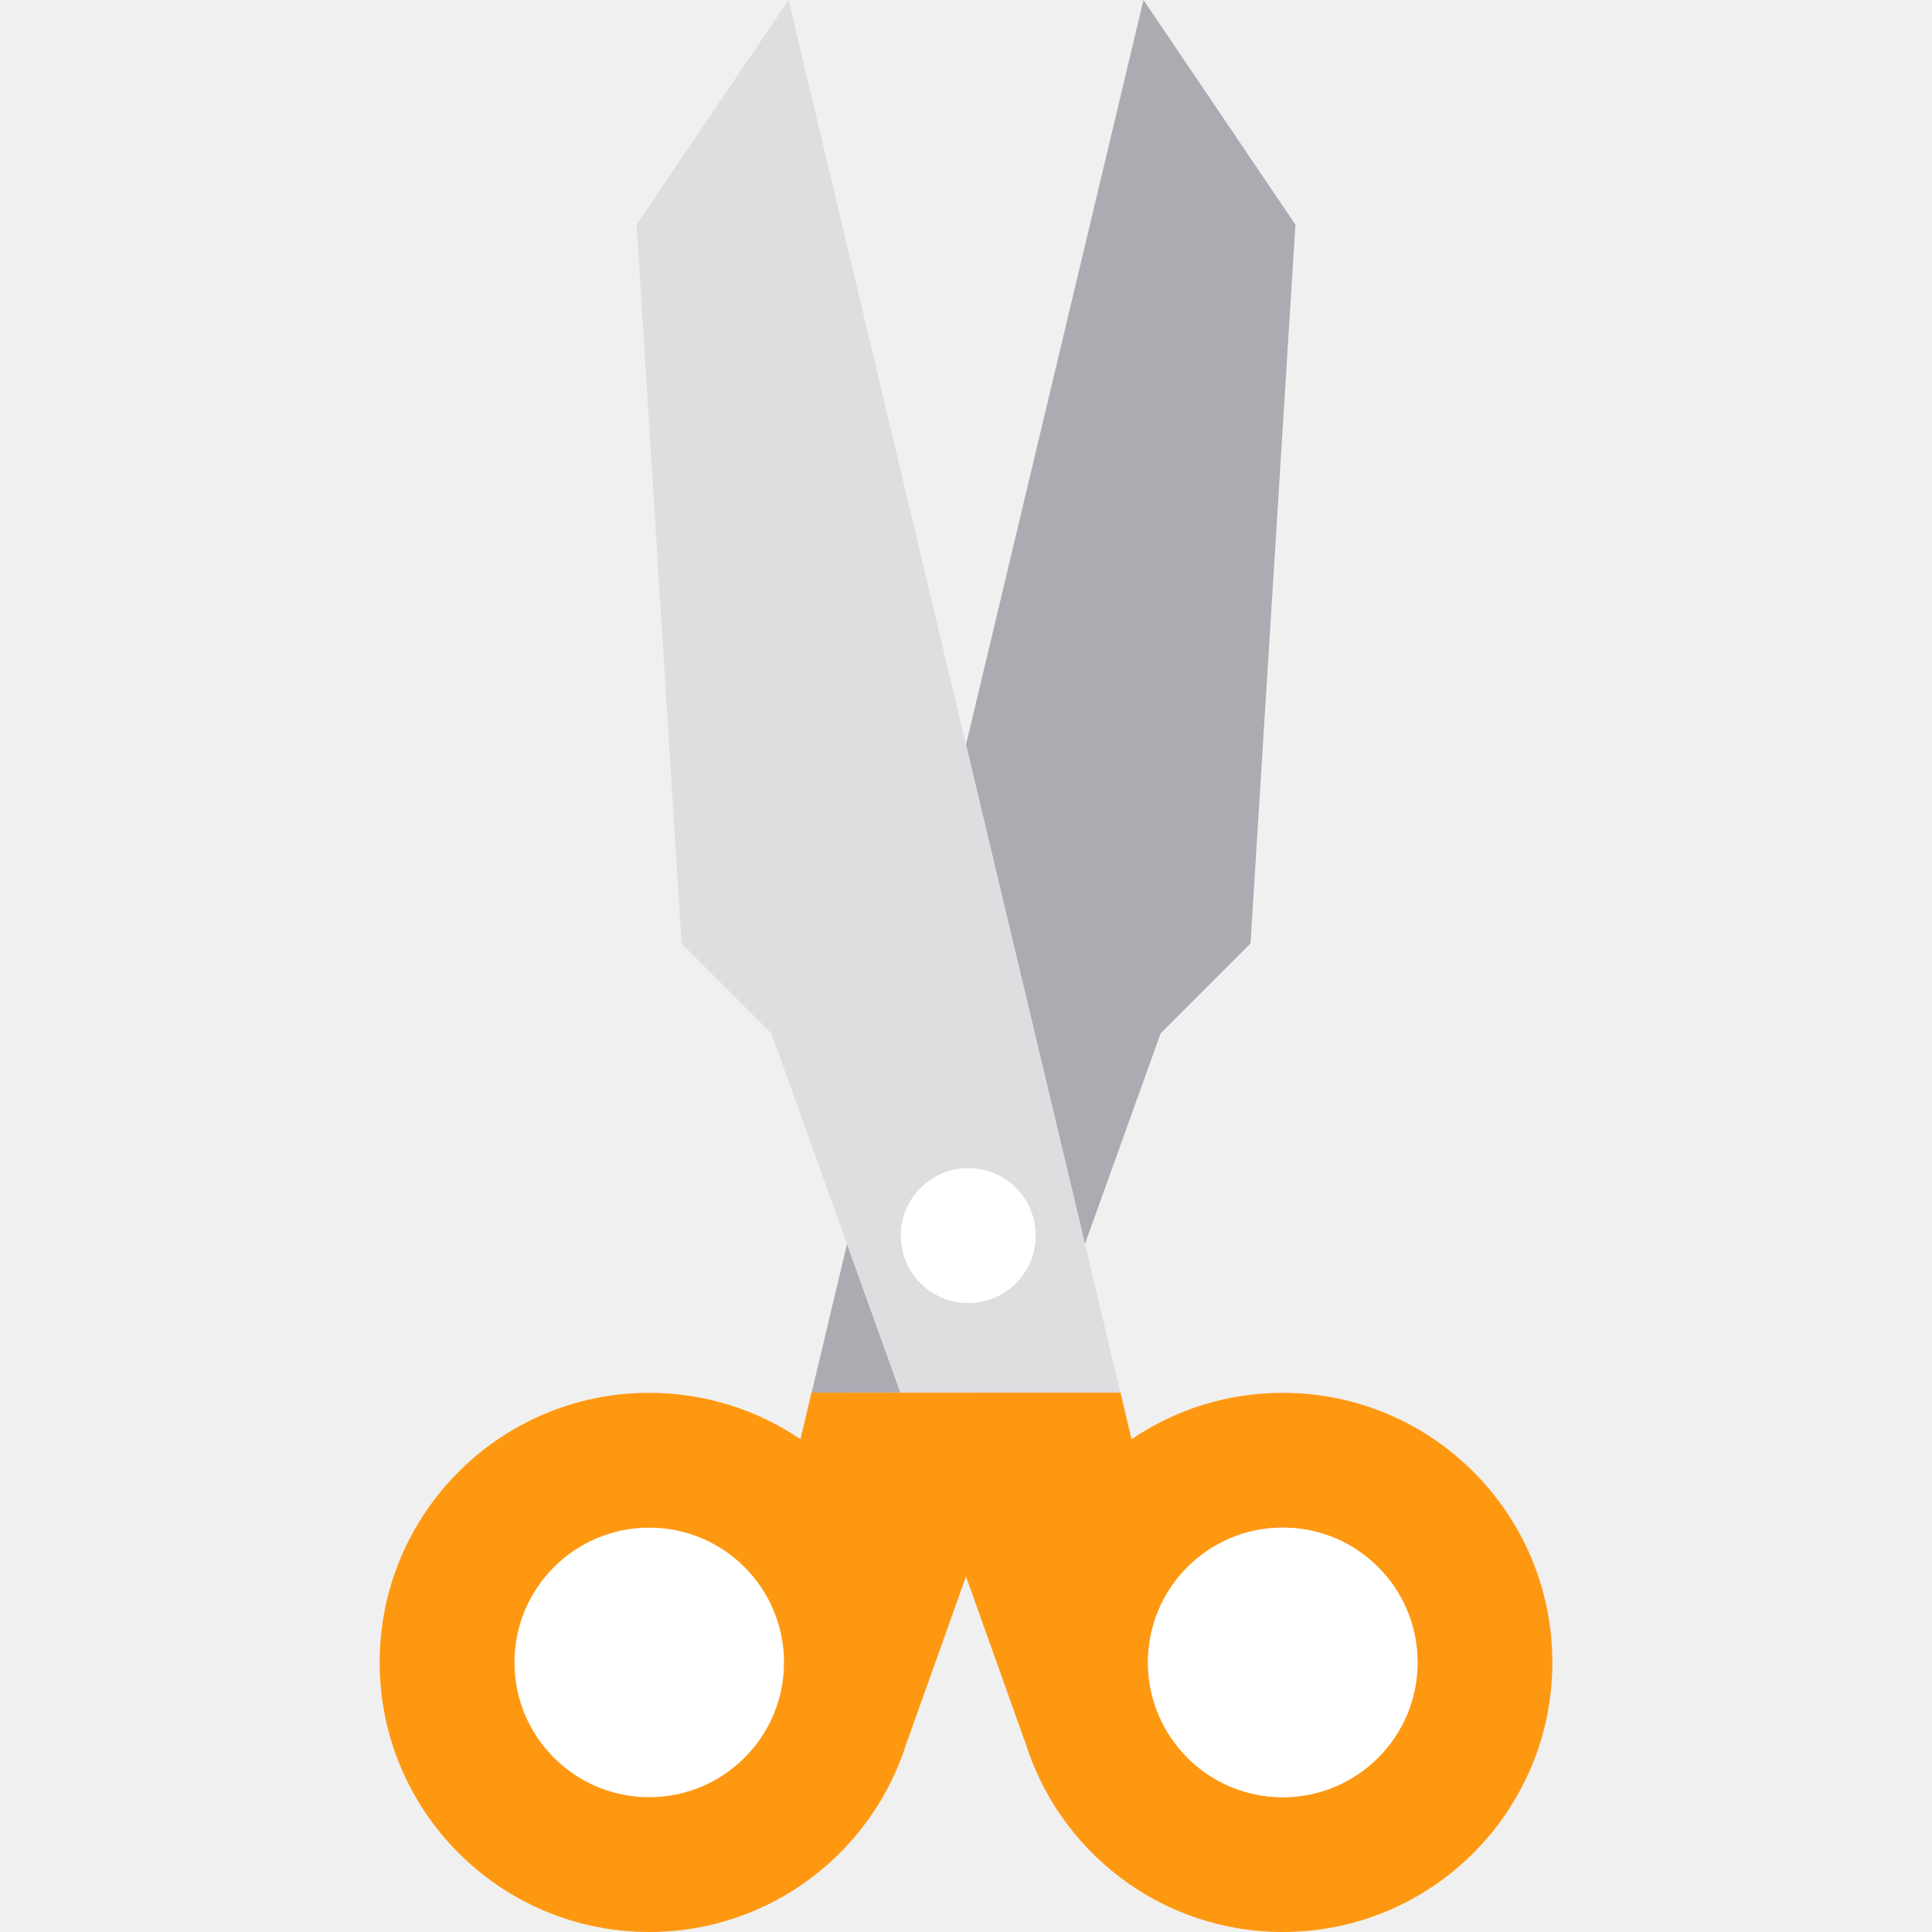
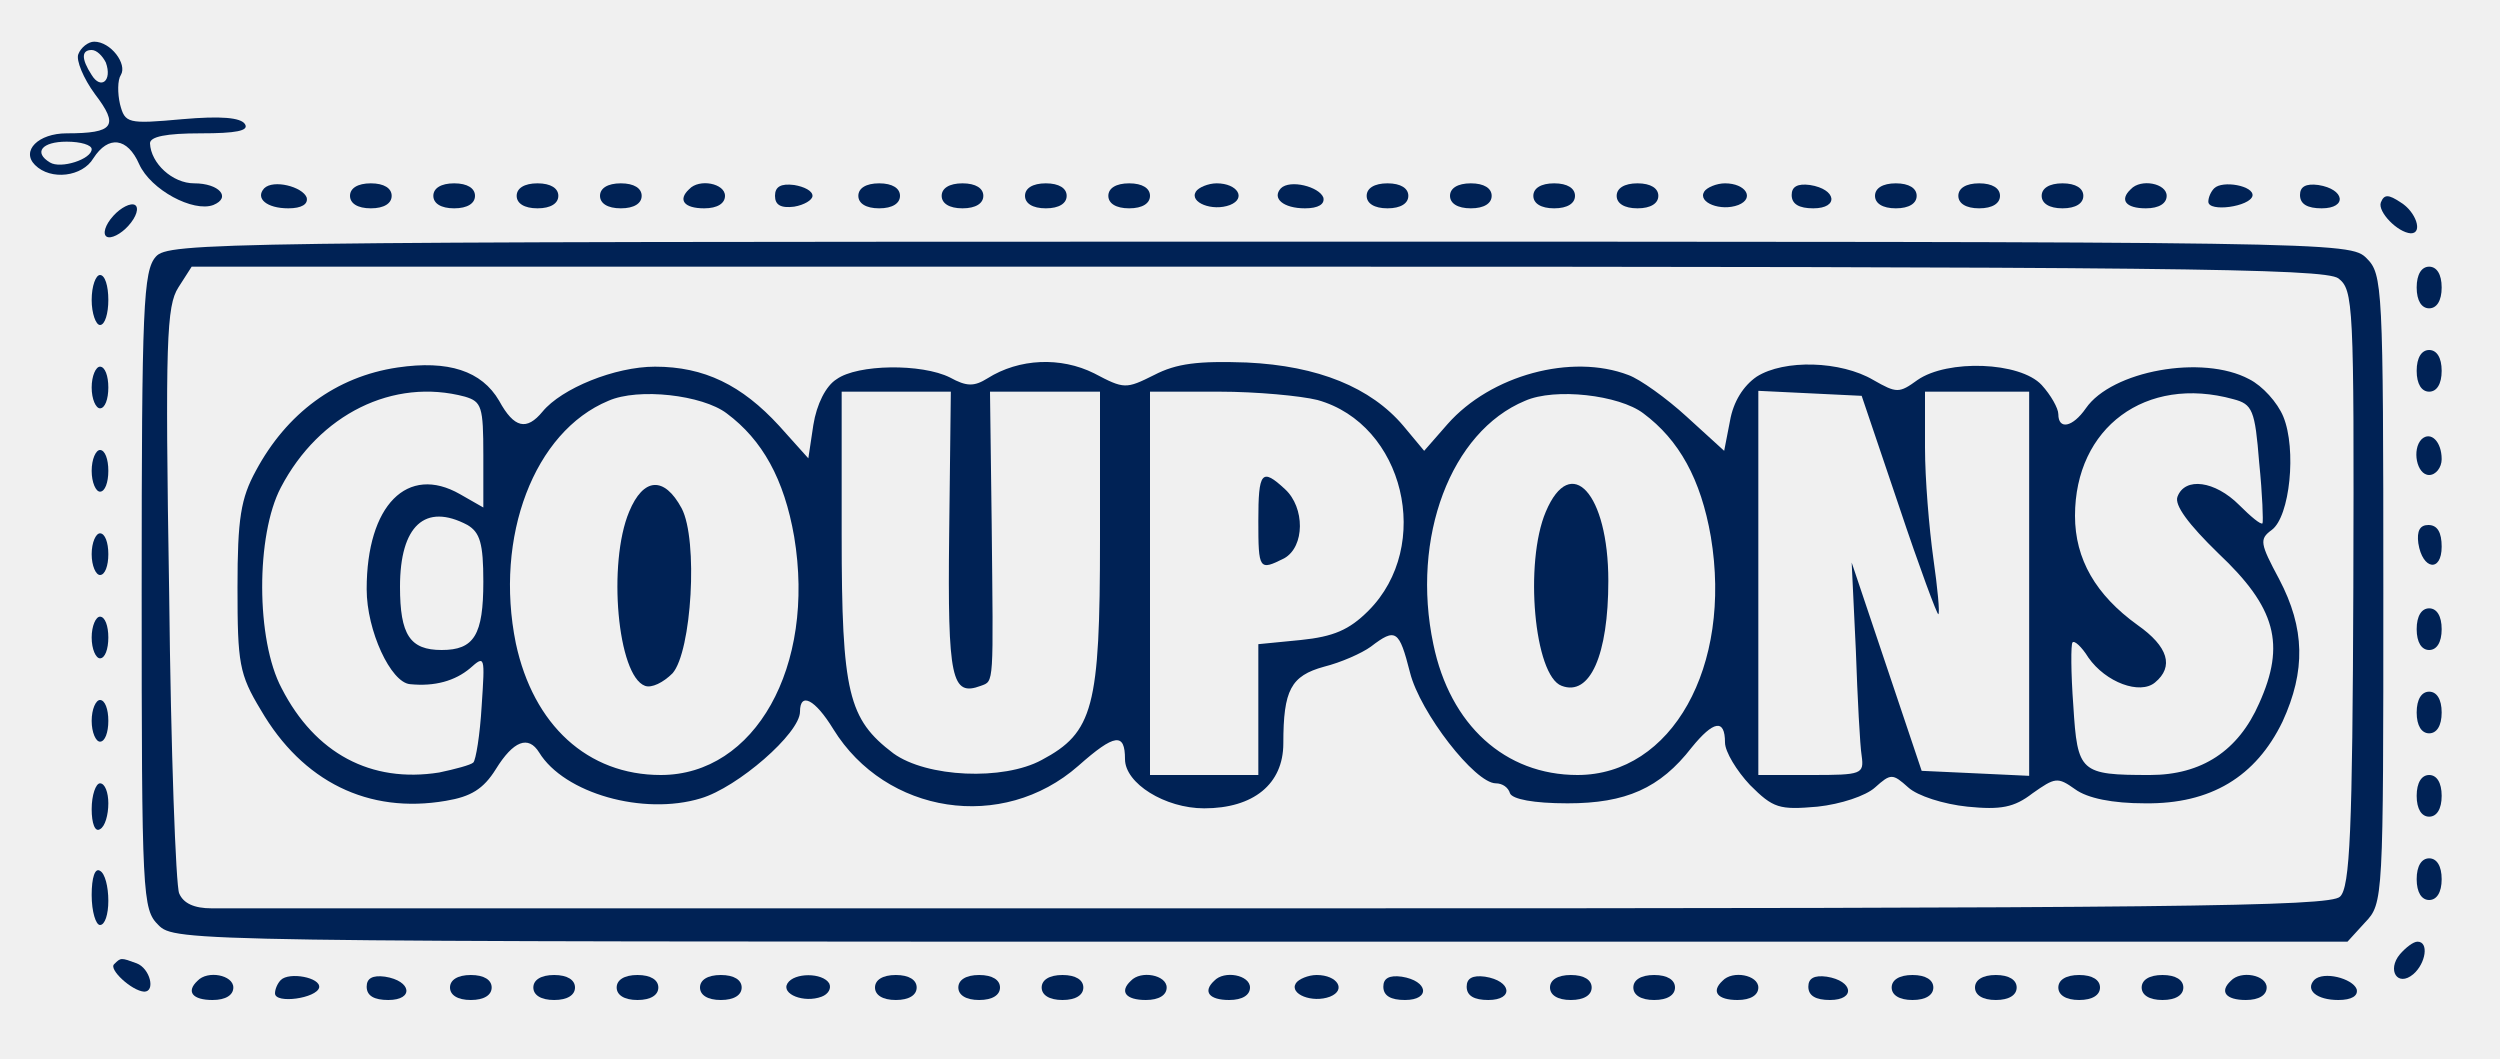
- <svg xmlns="http://www.w3.org/2000/svg" version="1.1" id="Capa_1" x="0px" y="0px" viewBox="0 0 430 430" style="enable-background:new 0 0 430 430;" xml:space="preserve">
-   <g id="XMLID_11_">
-     <polygon id="XMLID_1047_" style="fill:#ACABB1;" points="258.316,230 278.316,210 288.316,50 254.5,0 215,165.77 241.473,276.869     " />
-     <polygon id="XMLID_1048_" style="fill:#ACABB1;" points="200.38,309.88 214.996,309.901 215,309.901 200.391,309.88    188.527,276.869 180.645,309.951 200.395,309.922  " />
-     <circle id="XMLID_1049_" style="fill:#FFFFFF;" cx="144.5" cy="370" r="30" />
-     <path id="XMLID_1050_" style="fill:#DEDDE0;" d="M249.355,309.951l-7.883-33.082L215,165.77L175.5,0l-33.816,50l10,160l20,20   l16.844,46.869l11.863,33.011L249.355,309.951z M230.5,275c0,8.284-6.716,15-15,15s-15-6.716-15-15s6.716-15,15-15   S230.5,266.716,230.5,275z" />
-     <path id="XMLID_1053_" style="fill:#FF9811;" d="M285.5,310c-12.475,0-24.059,3.81-33.656,10.325l-2.455-10.374h-0.033h-68.711   h-0.033l-2.455,10.374C168.559,313.81,156.975,310,144.5,310c-33.138,0-60,26.863-60,60s26.862,60,60,60   c27.154,0,50.083-18.043,57.482-42.789l0.025,0.072L215,350.862l12.992,36.421l0.025-0.072C235.417,411.957,258.346,430,285.5,430   c33.138,0,60-26.863,60-60S318.638,310,285.5,310z M144.5,400c-16.569,0-30-13.432-30-30s13.431-30,30-30s30,13.432,30,30   S161.069,400,144.5,400z M285.5,400c-16.569,0-30-13.432-30-30s13.431-30,30-30s30,13.432,30,30S302.069,400,285.5,400z" />
-     <circle id="XMLID_1057_" style="fill:#FFFFFF;" cx="285.5" cy="370" r="30" />
-     <circle id="XMLID_1058_" style="fill:#FFFFFF;" cx="215.5" cy="275" r="15" />
+ <svg xmlns="http://www.w3.org/2000/svg" version="1.0" width="300pt" height="127pt" viewBox="0 0 300 127" preserveAspectRatio="xMidYMid meet">
+   <g transform="translate(0,127) scale(0.1,-0.1)" fill="#002255" stroke="none">
+     <path d="M94 1205 c-3 -7 6 -29 20 -48 29 -38 23 -47 -34 -47 -34 0 -55 -21 -38 -38 19 -19 57 -14 70 8 18 28 41 25 55 -7 14 -31 65 -58 89 -49 22 9 7 26 -23 26 -26 0 -52 24 -53 48 0 8 19 12 61 12 42 0 58 3 53 11 -5 8 -29 10 -75 6 -66 -6 -69 -5 -75 18 -3 13 -3 29 1 35 8 13 -12 40 -32 40 -7 0 -16 -7 -19 -15z m33 -10 c8 -22 -6 -33 -17 -15 -13 20 -12 30 0 30 6 0 13 -7 17 -15z m-17 -104 c0 -12 -37 -24 -50 -16 -20 12 -10 25 20 25 17 0 30 -4 30 -9z" />
+     <path d="M317 1044 c-11 -12 3 -24 29 -24 16 0 24 5 22 13 -5 13 -40 22 -51 11z" />
+     <path d="M420 1035 c0 -9 9 -15 25 -15 16 0 25 6 25 15 0 9 -9 15 -25 15 -16 0 -25 -6 -25 -15z" />
+     <path d="M520 1035 c0 -9 9 -15 25 -15 16 0 25 6 25 15 0 9 -9 15 -25 15 -16 0 -25 -6 -25 -15z" />
+     <path d="M620 1035 c0 -9 9 -15 25 -15 16 0 25 6 25 15 0 9 -9 15 -25 15 -16 0 -25 -6 -25 -15z" />
+     <path d="M720 1035 c0 -9 9 -15 25 -15 16 0 25 6 25 15 0 9 -9 15 -25 15 -16 0 -25 -6 -25 -15z" />
+     <path d="M827 1043 c-14 -13 -6 -23 18 -23 16 0 25 6 25 15 0 15 -31 21 -43 8z" />
+     <path d="M930 1035 c0 -11 7 -15 23 -13 12 2 22 8 22 13 0 6 -10 11 -22 13 -16 2 -23 -2 -23 -13z" />
+     <path d="M1030 1035 c0 -9 9 -15 25 -15 16 0 25 6 25 15 0 9 -9 15 -25 15 -16 0 -25 -6 -25 -15z" />
+     <path d="M1130 1035 c0 -9 9 -15 25 -15 16 0 25 6 25 15 0 9 -9 15 -25 15 -16 0 -25 -6 -25 -15z" />
+     <path d="M1230 1035 c0 -9 9 -15 25 -15 16 0 25 6 25 15 0 9 -9 15 -25 15 -16 0 -25 -6 -25 -15z" />
+     <path d="M1330 1035 c0 -9 9 -15 25 -15 16 0 25 6 25 15 0 9 -9 15 -25 15 -16 0 -25 -6 -25 -15z" />
+     <path d="M1435 1040 c-8 -13 20 -24 41 -16 20 8 9 26 -16 26 -10 0 -22 -5 -25 -10z" />
+     <path d="M1537 1044 c-11 -12 3 -24 29 -24 16 0 24 5 22 13 -5 13 -40 22 -51 11z" />
+     <path d="M1640 1035 c0 -9 9 -15 25 -15 16 0 25 6 25 15 0 9 -9 15 -25 15 -16 0 -25 -6 -25 -15z" />
+     <path d="M1740 1035 c0 -9 9 -15 25 -15 16 0 25 6 25 15 0 9 -9 15 -25 15 -16 0 -25 -6 -25 -15z" />
+     <path d="M1840 1035 c0 -9 9 -15 25 -15 16 0 25 6 25 15 0 9 -9 15 -25 15 -16 0 -25 -6 -25 -15z" />
+     <path d="M1940 1035 c0 -9 9 -15 25 -15 16 0 25 6 25 15 0 9 -9 15 -25 15 -16 0 -25 -6 -25 -15z" />
+     <path d="M2045 1040 c-8 -13 20 -24 41 -16 20 8 9 26 -16 26 -10 0 -22 -5 -25 -10z" />
+     <path d="M2150 1036 c0 -11 9 -16 26 -16 31 0 28 23 -4 28 -15 2 -22 -2 -22 -12z" />
+     <path d="M2250 1035 c0 -9 9 -15 25 -15 16 0 25 6 25 15 0 9 -9 15 -25 15 -16 0 -25 -6 -25 -15z" />
+     <path d="M2350 1035 c0 -9 9 -15 25 -15 16 0 25 6 25 15 0 9 -9 15 -25 15 -16 0 -25 -6 -25 -15z" />
+     <path d="M2450 1035 c0 -9 9 -15 25 -15 16 0 25 6 25 15 0 9 -9 15 -25 15 -16 0 -25 -6 -25 -15z" />
+     <path d="M2557 1043 c-14 -13 -6 -23 18 -23 16 0 25 6 25 15 0 15 -31 21 -43 8z" />
+     <path d="M2657 1044 c-4 -4 -7 -11 -7 -16 0 -13 50 -6 53 7 2 12 -36 19 -46 9z" />
+     <path d="M2760 1036 c0 -11 9 -16 26 -16 31 0 28 23 -4 28 -15 2 -22 -2 -22 -12z" />
+     <path d="M2857 1027 c-4 -11 20 -36 36 -37 15 0 6 26 -12 37 -15 10 -20 10 -24 0z" />
+     <path d="M136 1011 c-10 -11 -13 -22 -8 -25 5 -3 17 3 26 13 10 11 13 22 8 25 -5 3 -17 -3 -26 -13z" />
+     <path d="M187 962 c-15 -17 -17 -59 -17 -400 0 -369 1 -383 20 -402 20 -20 33 -20 1323 -20 l1304 0 21 23 c22 23 22 27 22 400 0 364 -1 378 -20 397 -20 20 -33 20 -1328 20 -1255 0 -1310 -1 -1325 -18z m2619 -26 c18 -14 19 -29 18 -371 -1 -292 -4 -360 -16 -371 -12 -12 -204 -14 -1268 -14 -690 0 -1269 0 -1286 0 -21 0 -34 6 -39 18 -4 9 -10 171 -12 360 -5 304 -3 345 11 367 l16 25 1278 0 c1088 0 1281 -2 1298 -14z" />
+     <path d="M477 829 c-74 -11 -133 -55 -170 -124 -18 -33 -22 -57 -22 -140 0 -91 2 -104 28 -147 50 -86 129 -125 222 -109 30 5 45 14 60 38 21 34 39 41 52 20 30 -49 125 -76 194 -55 44 13 119 78 119 104 0 24 18 15 40 -21 63 -102 203 -124 294 -44 44 39 56 40 56 8 0 -29 48 -59 95 -59 59 0 95 29 95 78 0 64 9 81 49 92 20 5 45 16 56 24 30 23 34 20 47 -31 12 -48 78 -133 103 -133 8 0 15 -5 17 -12 3 -7 28 -12 69 -12 70 0 111 18 149 67 26 32 40 35 40 6 0 -11 14 -34 30 -51 28 -28 35 -30 81 -26 28 3 58 13 69 23 19 17 21 17 40 0 11 -10 42 -20 71 -23 40 -4 56 -1 78 16 27 19 30 20 51 5 15 -11 45 -17 84 -17 79 -1 133 32 165 98 28 61 27 112 -4 171 -23 43 -24 48 -9 59 22 16 30 97 14 136 -7 17 -25 37 -41 45 -56 30 -165 10 -196 -35 -16 -23 -33 -26 -33 -7 0 7 -9 23 -20 35 -26 28 -113 31 -149 6 -22 -16 -25 -16 -53 0 -39 23 -107 25 -140 4 -16 -11 -28 -30 -32 -53 l-7 -36 -45 41 c-24 22 -56 45 -70 50 -68 26 -165 0 -217 -59 l-28 -32 -25 30 c-39 46 -102 72 -188 76 -58 2 -84 -1 -111 -15 -34 -17 -36 -17 -72 2 -40 20 -90 18 -128 -6 -16 -10 -25 -10 -45 1 -34 17 -111 16 -136 -2 -13 -8 -24 -30 -28 -55 l-6 -40 -35 39 c-45 49 -90 71 -149 71 -48 0 -112 -26 -135 -54 -19 -23 -34 -20 -52 13 -21 36 -61 49 -122 40z m81 -35 c20 -6 22 -12 22 -70 l0 -63 -28 16 c-63 36 -112 -13 -112 -114 0 -50 29 -112 52 -114 30 -3 54 4 72 19 18 16 18 15 14 -45 -2 -35 -7 -65 -10 -68 -3 -3 -22 -8 -41 -12 -82 -13 -149 23 -189 101 -31 58 -31 184 -1 241 46 88 135 132 221 109z m314 -20 c43 -32 69 -79 81 -148 26 -156 -47 -286 -160 -286 -88 0 -153 60 -174 158 -26 128 22 254 111 291 36 16 113 7 142 -15z m267 -145 c-2 -175 3 -195 38 -182 16 6 15 -1 13 196 l-2 157 66 0 66 0 0 -177 c0 -202 -8 -232 -70 -265 -46 -25 -138 -21 -178 8 -54 41 -62 72 -62 262 l0 172 65 0 66 0 -2 -171z m442 161 c104 -29 139 -175 61 -253 -23 -23 -42 -31 -81 -35 l-51 -5 0 -78 0 -79 -65 0 -65 0 0 230 0 230 83 0 c45 0 98 -5 118 -10z m391 -16 c43 -32 69 -79 81 -148 26 -156 -47 -286 -160 -286 -87 0 -153 60 -173 157 -27 128 21 255 110 292 36 16 113 7 142 -15z m307 -112 c24 -72 46 -131 47 -129 2 1 -1 32 -6 67 -5 36 -10 95 -10 133 l0 67 63 0 62 0 0 -230 0 -231 -64 3 -65 3 -42 125 -42 125 5 -105 c2 -58 5 -115 7 -127 3 -22 0 -23 -60 -23 l-64 0 0 230 0 231 62 -3 62 -3 45 -133z m401 129 c23 -6 26 -13 31 -76 4 -39 5 -71 4 -73 -2 -2 -14 8 -28 22 -29 29 -65 34 -74 10 -4 -10 13 -33 49 -68 69 -65 81 -109 49 -180 -25 -57 -69 -86 -131 -86 -84 0 -87 3 -92 83 -3 40 -3 74 -1 76 2 3 11 -5 19 -18 21 -30 62 -45 80 -30 23 19 16 43 -21 69 -50 36 -75 79 -75 131 0 106 85 169 190 140z m-2119 -151 c15 -9 19 -22 19 -68 0 -64 -11 -82 -50 -82 -38 0 -50 18 -50 76 0 73 30 101 81 74z" />
+     <path d="M755 656 c-26 -62 -14 -197 19 -209 8 -3 22 4 33 15 23 26 31 160 11 198 -21 39 -46 37 -63 -4z" />
+     <path d="M1510 645 c0 -59 1 -60 31 -45 25 14 25 61 1 83 -28 26 -32 21 -32 -38z" />
+     <path d="M1855 656 c-26 -61 -14 -197 19 -209 34 -13 56 37 56 126 0 105 -45 154 -75 83z" />
+     <path d="M2900 925 c0 -16 6 -25 15 -25 9 0 15 9 15 25 0 16 -6 25 -15 25 -9 0 -15 -9 -15 -25z" />
+     <path d="M110 910 c0 -16 5 -30 10 -30 6 0 10 14 10 30 0 17 -4 30 -10 30 -5 0 -10 -13 -10 -30z" />
+     <path d="M2900 825 c0 -16 6 -25 15 -25 9 0 15 9 15 25 0 16 -6 25 -15 25 -9 0 -15 -9 -15 -25z" />
+     <path d="M110 805 c0 -14 5 -25 10 -25 6 0 10 11 10 25 0 14 -4 25 -10 25 -5 0 -10 -11 -10 -25z" />
+     <path d="M2906 743 c-12 -12 -6 -43 9 -43 8 0 15 9 15 19 0 21 -13 34 -24 24z" />
+     <path d="M110 705 c0 -14 5 -25 10 -25 6 0 10 11 10 25 0 14 -4 25 -10 25 -5 0 -10 -11 -10 -25z" />
+     <path d="M2902 618 c5 -32 28 -35 28 -4 0 17 -5 26 -16 26 -10 0 -14 -7 -12 -22z" />
+     <path d="M110 605 c0 -14 5 -25 10 -25 6 0 10 11 10 25 0 14 -4 25 -10 25 -5 0 -10 -11 -10 -25z" />
+     <path d="M2900 515 c0 -16 6 -25 15 -25 9 0 15 9 15 25 0 16 -6 25 -15 25 -9 0 -15 -9 -15 -25z" />
+     <path d="M110 505 c0 -14 5 -25 10 -25 6 0 10 11 10 25 0 14 -4 25 -10 25 -5 0 -10 -11 -10 -25z" />
+     <path d="M2900 415 c0 -16 6 -25 15 -25 9 0 15 9 15 25 0 16 -6 25 -15 25 -9 0 -15 -9 -15 -25z" />
+     <path d="M110 405 c0 -14 5 -25 10 -25 6 0 10 11 10 25 0 14 -4 25 -10 25 -5 0 -10 -11 -10 -25z" />
+     <path d="M2900 315 c0 -16 6 -25 15 -25 9 0 15 9 15 25 0 16 -6 25 -15 25 -9 0 -15 -9 -15 -25z" />
+     <path d="M110 299 c0 -17 4 -28 10 -24 6 3 10 17 10 31 0 13 -4 24 -10 24 -5 0 -10 -14 -10 -31z" />
+     <path d="M2900 215 c0 -16 6 -25 15 -25 9 0 15 9 15 25 0 16 -6 25 -15 25 -9 0 -15 -9 -15 -25z" />
+     <path d="M110 196 c0 -20 5 -36 10 -36 6 0 10 13 10 29 0 17 -4 33 -10 36 -6 4 -10 -8 -10 -29z" />
+     <path d="M2880 125 c-16 -19 -3 -40 16 -24 15 13 19 39 5 39 -5 0 -14 -7 -21 -15z" />
+     <path d="M137 113 c-7 -6 21 -32 36 -33 14 0 7 28 -9 34 -19 7 -19 7 -27 -1z" />
+     <path d="M237 93 c-14 -13 -6 -23 18 -23 16 0 25 6 25 15 0 15 -31 21 -43 8z" />
+     <path d="M337 94 c-4 -4 -7 -11 -7 -16 0 -13 50 -6 53 7 2 12 -36 19 -46 9z" />
+     <path d="M440 86 c0 -11 9 -16 26 -16 31 0 28 23 -4 28 -15 2 -22 -2 -22 -12z" />
+     <path d="M540 85 c0 -9 9 -15 25 -15 16 0 25 6 25 15 0 9 -9 15 -25 15 -16 0 -25 -6 -25 -15z" />
+     <path d="M640 85 c0 -9 9 -15 25 -15 16 0 25 6 25 15 0 9 -9 15 -25 15 -16 0 -25 -6 -25 -15z" />
+     <path d="M740 85 c0 -9 9 -15 25 -15 16 0 25 6 25 15 0 9 -9 15 -25 15 -16 0 -25 -6 -25 -15z" />
+     <path d="M840 85 c0 -9 9 -15 25 -15 16 0 25 6 25 15 0 9 -9 15 -25 15 -16 0 -25 -6 -25 -15z" />
+     <path d="M945 90 c-8 -13 20 -24 41 -16 8 3 12 10 9 16 -8 13 -42 13 -50 0z" />
+     <path d="M1050 85 c0 -9 9 -15 25 -15 16 0 25 6 25 15 0 9 -9 15 -25 15 -16 0 -25 -6 -25 -15z" />
+     <path d="M1150 85 c0 -9 9 -15 25 -15 16 0 25 6 25 15 0 9 -9 15 -25 15 -16 0 -25 -6 -25 -15z" />
+     <path d="M1250 85 c0 -9 9 -15 25 -15 16 0 25 6 25 15 0 9 -9 15 -25 15 -16 0 -25 -6 -25 -15z" />
+     <path d="M1357 93 c-14 -13 -6 -23 18 -23 16 0 25 6 25 15 0 15 -31 21 -43 8z" />
+     <path d="M1457 93 c-14 -13 -6 -23 18 -23 16 0 25 6 25 15 0 15 -31 21 -43 8z" />
+     <path d="M1555 90 c-8 -13 20 -24 41 -16 20 8 9 26 -16 26 -10 0 -22 -5 -25 -10z" />
+     <path d="M1660 86 c0 -11 9 -16 26 -16 31 0 28 23 -4 28 -15 2 -22 -2 -22 -12z" />
+     <path d="M1760 86 c0 -11 9 -16 26 -16 31 0 28 23 -4 28 -15 2 -22 -2 -22 -12z" />
+     <path d="M1860 85 c0 -9 9 -15 25 -15 16 0 25 6 25 15 0 9 -9 15 -25 15 -16 0 -25 -6 -25 -15z" />
+     <path d="M1960 85 c0 -9 9 -15 25 -15 16 0 25 6 25 15 0 9 -9 15 -25 15 -16 0 -25 -6 -25 -15z" />
+     <path d="M2067 93 c-14 -13 -6 -23 18 -23 16 0 25 6 25 15 0 15 -31 21 -43 8z" />
+     <path d="M2170 86 c0 -11 9 -16 26 -16 31 0 28 23 -4 28 -15 2 -22 -2 -22 -12z" />
+     <path d="M2270 85 c0 -9 9 -15 25 -15 16 0 25 6 25 15 0 9 -9 15 -25 15 -16 0 -25 -6 -25 -15z" />
+     <path d="M2370 85 c0 -9 9 -15 25 -15 16 0 25 6 25 15 0 9 -9 15 -25 15 -16 0 -25 -6 -25 -15z" />
+     <path d="M2470 85 c0 -9 9 -15 25 -15 16 0 25 6 25 15 0 9 -9 15 -25 15 -16 0 -25 -6 -25 -15z" />
+     <path d="M2570 85 c0 -9 9 -15 25 -15 16 0 25 6 25 15 0 9 -9 15 -25 15 -16 0 -25 -6 -25 -15z" />
+     <path d="M2677 93 c-14 -13 -6 -23 18 -23 16 0 25 6 25 15 0 15 -31 21 -43 8z" />
+     <path d="M2777 94 c-11 -12 3 -24 29 -24 16 0 24 5 22 13 -5 13 -40 22 -51 11z" />
  </g>
</svg>
